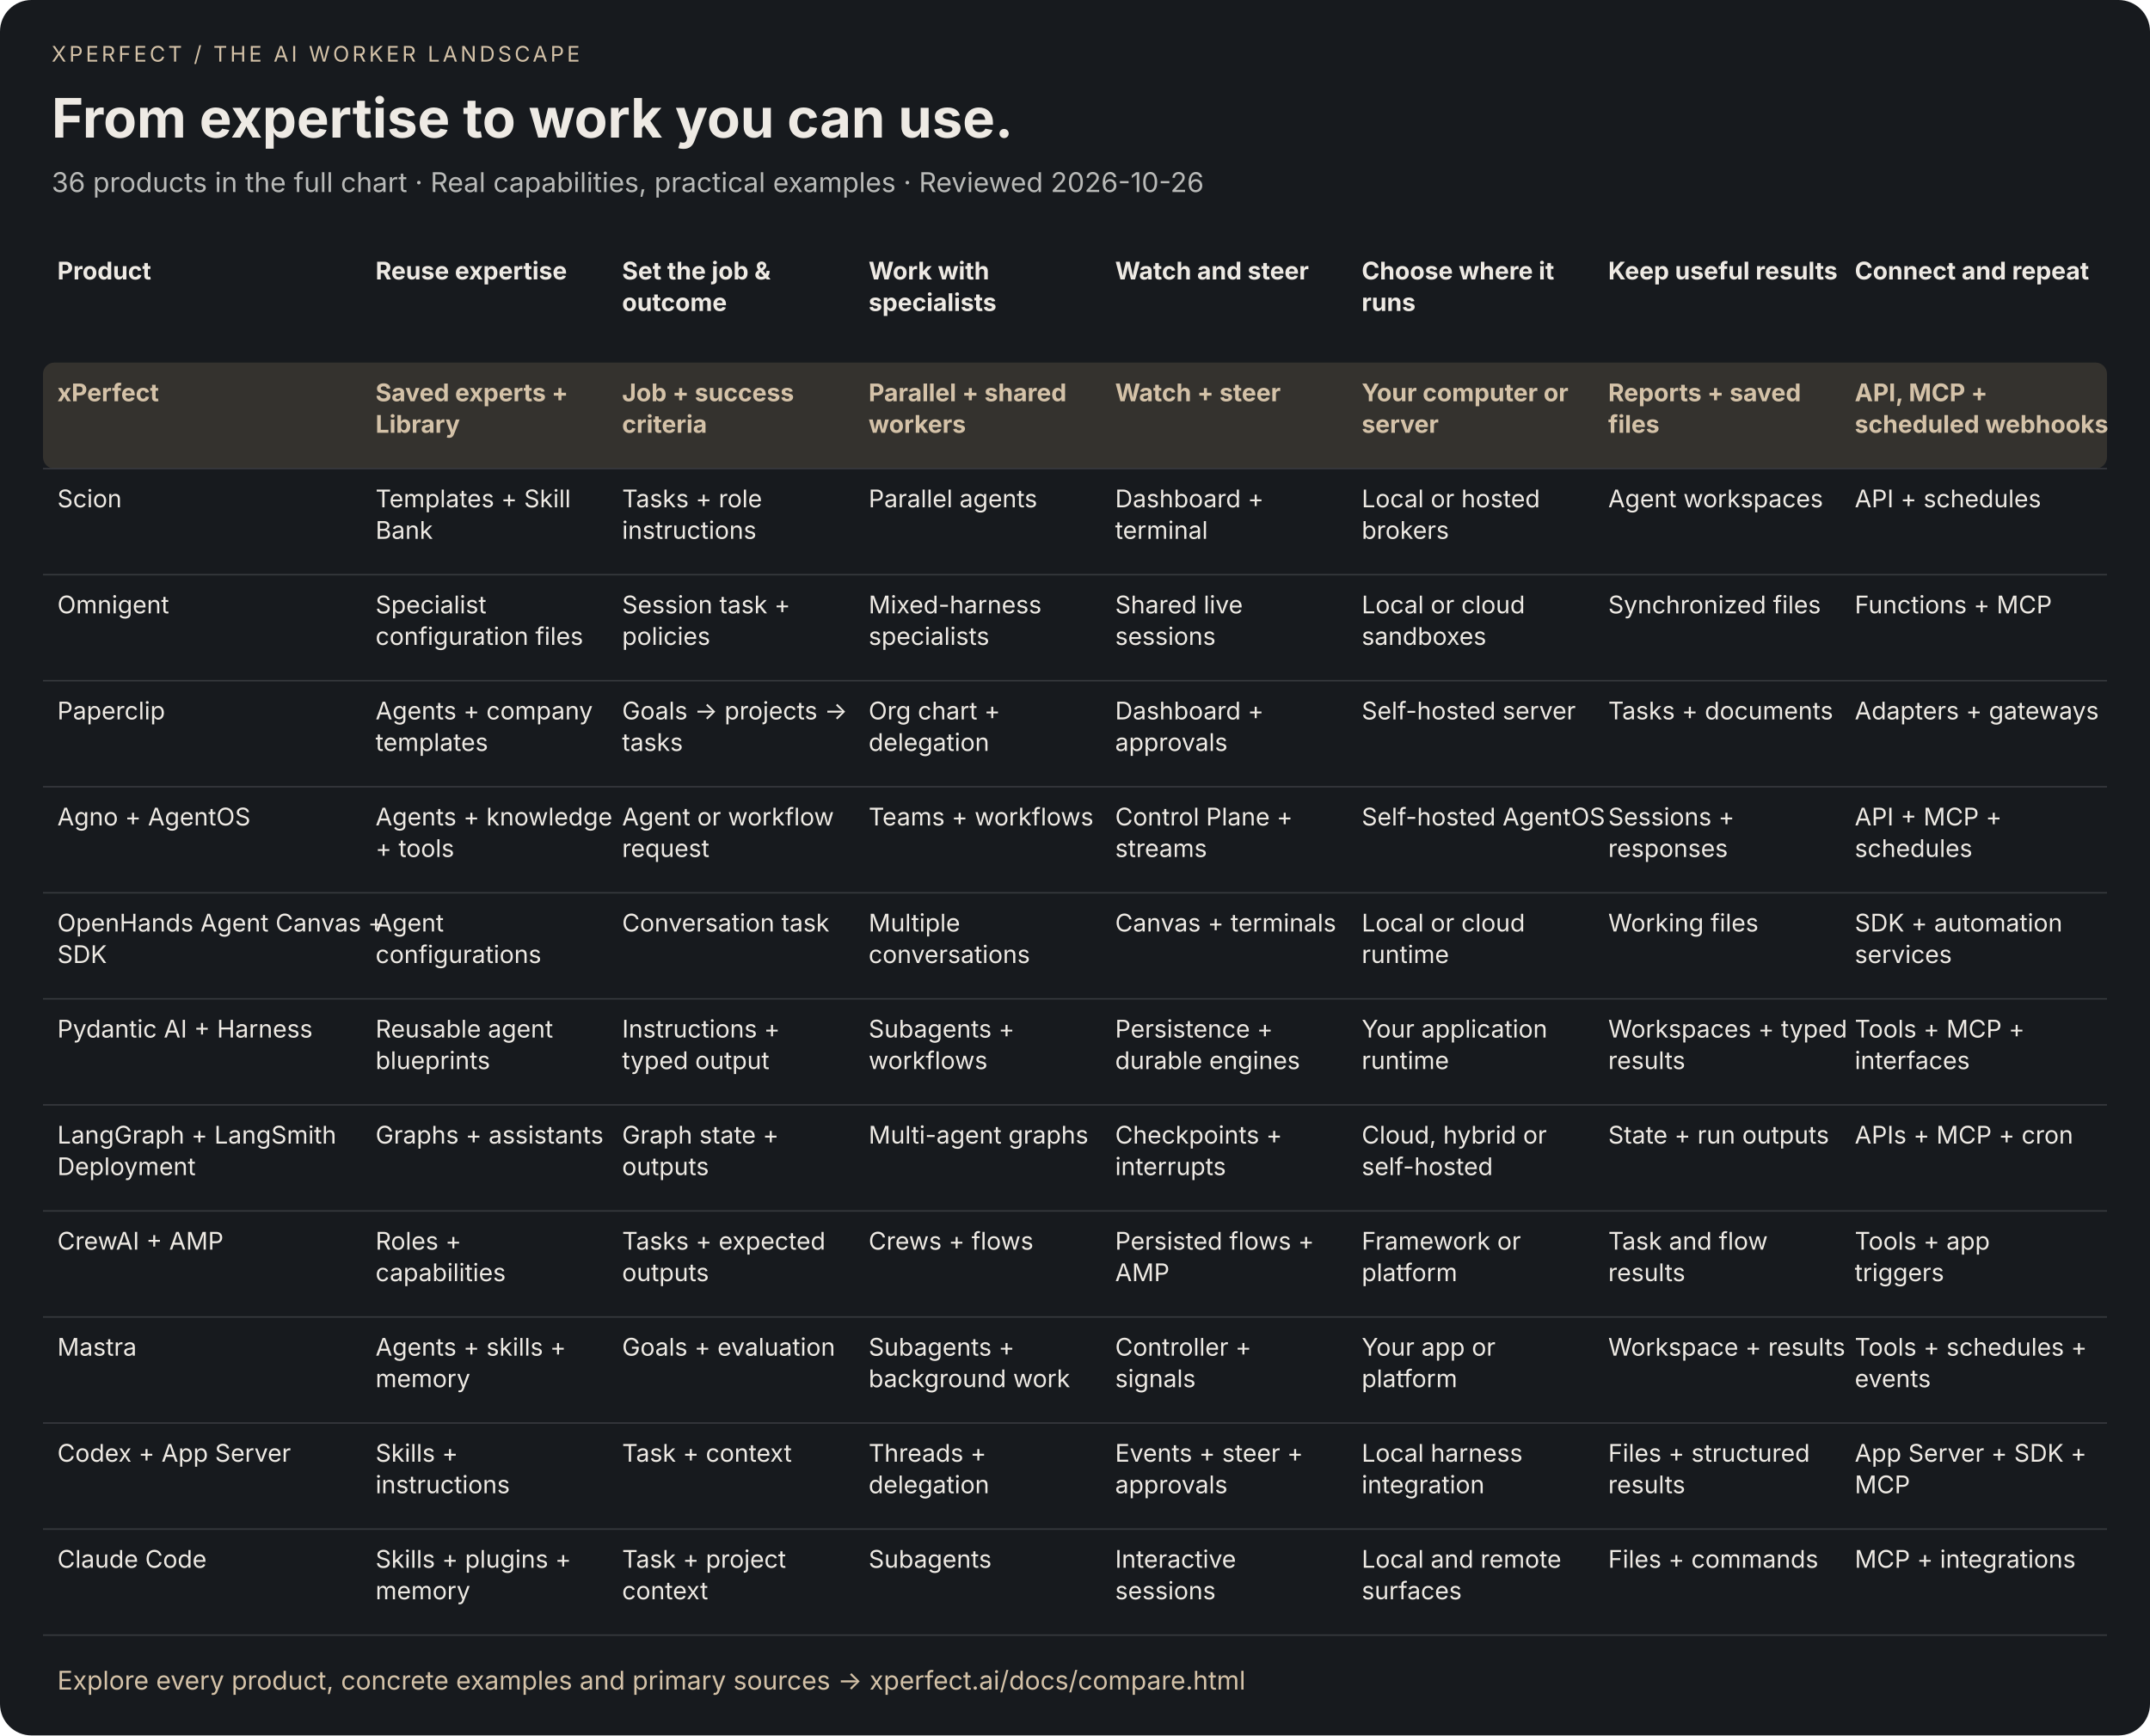
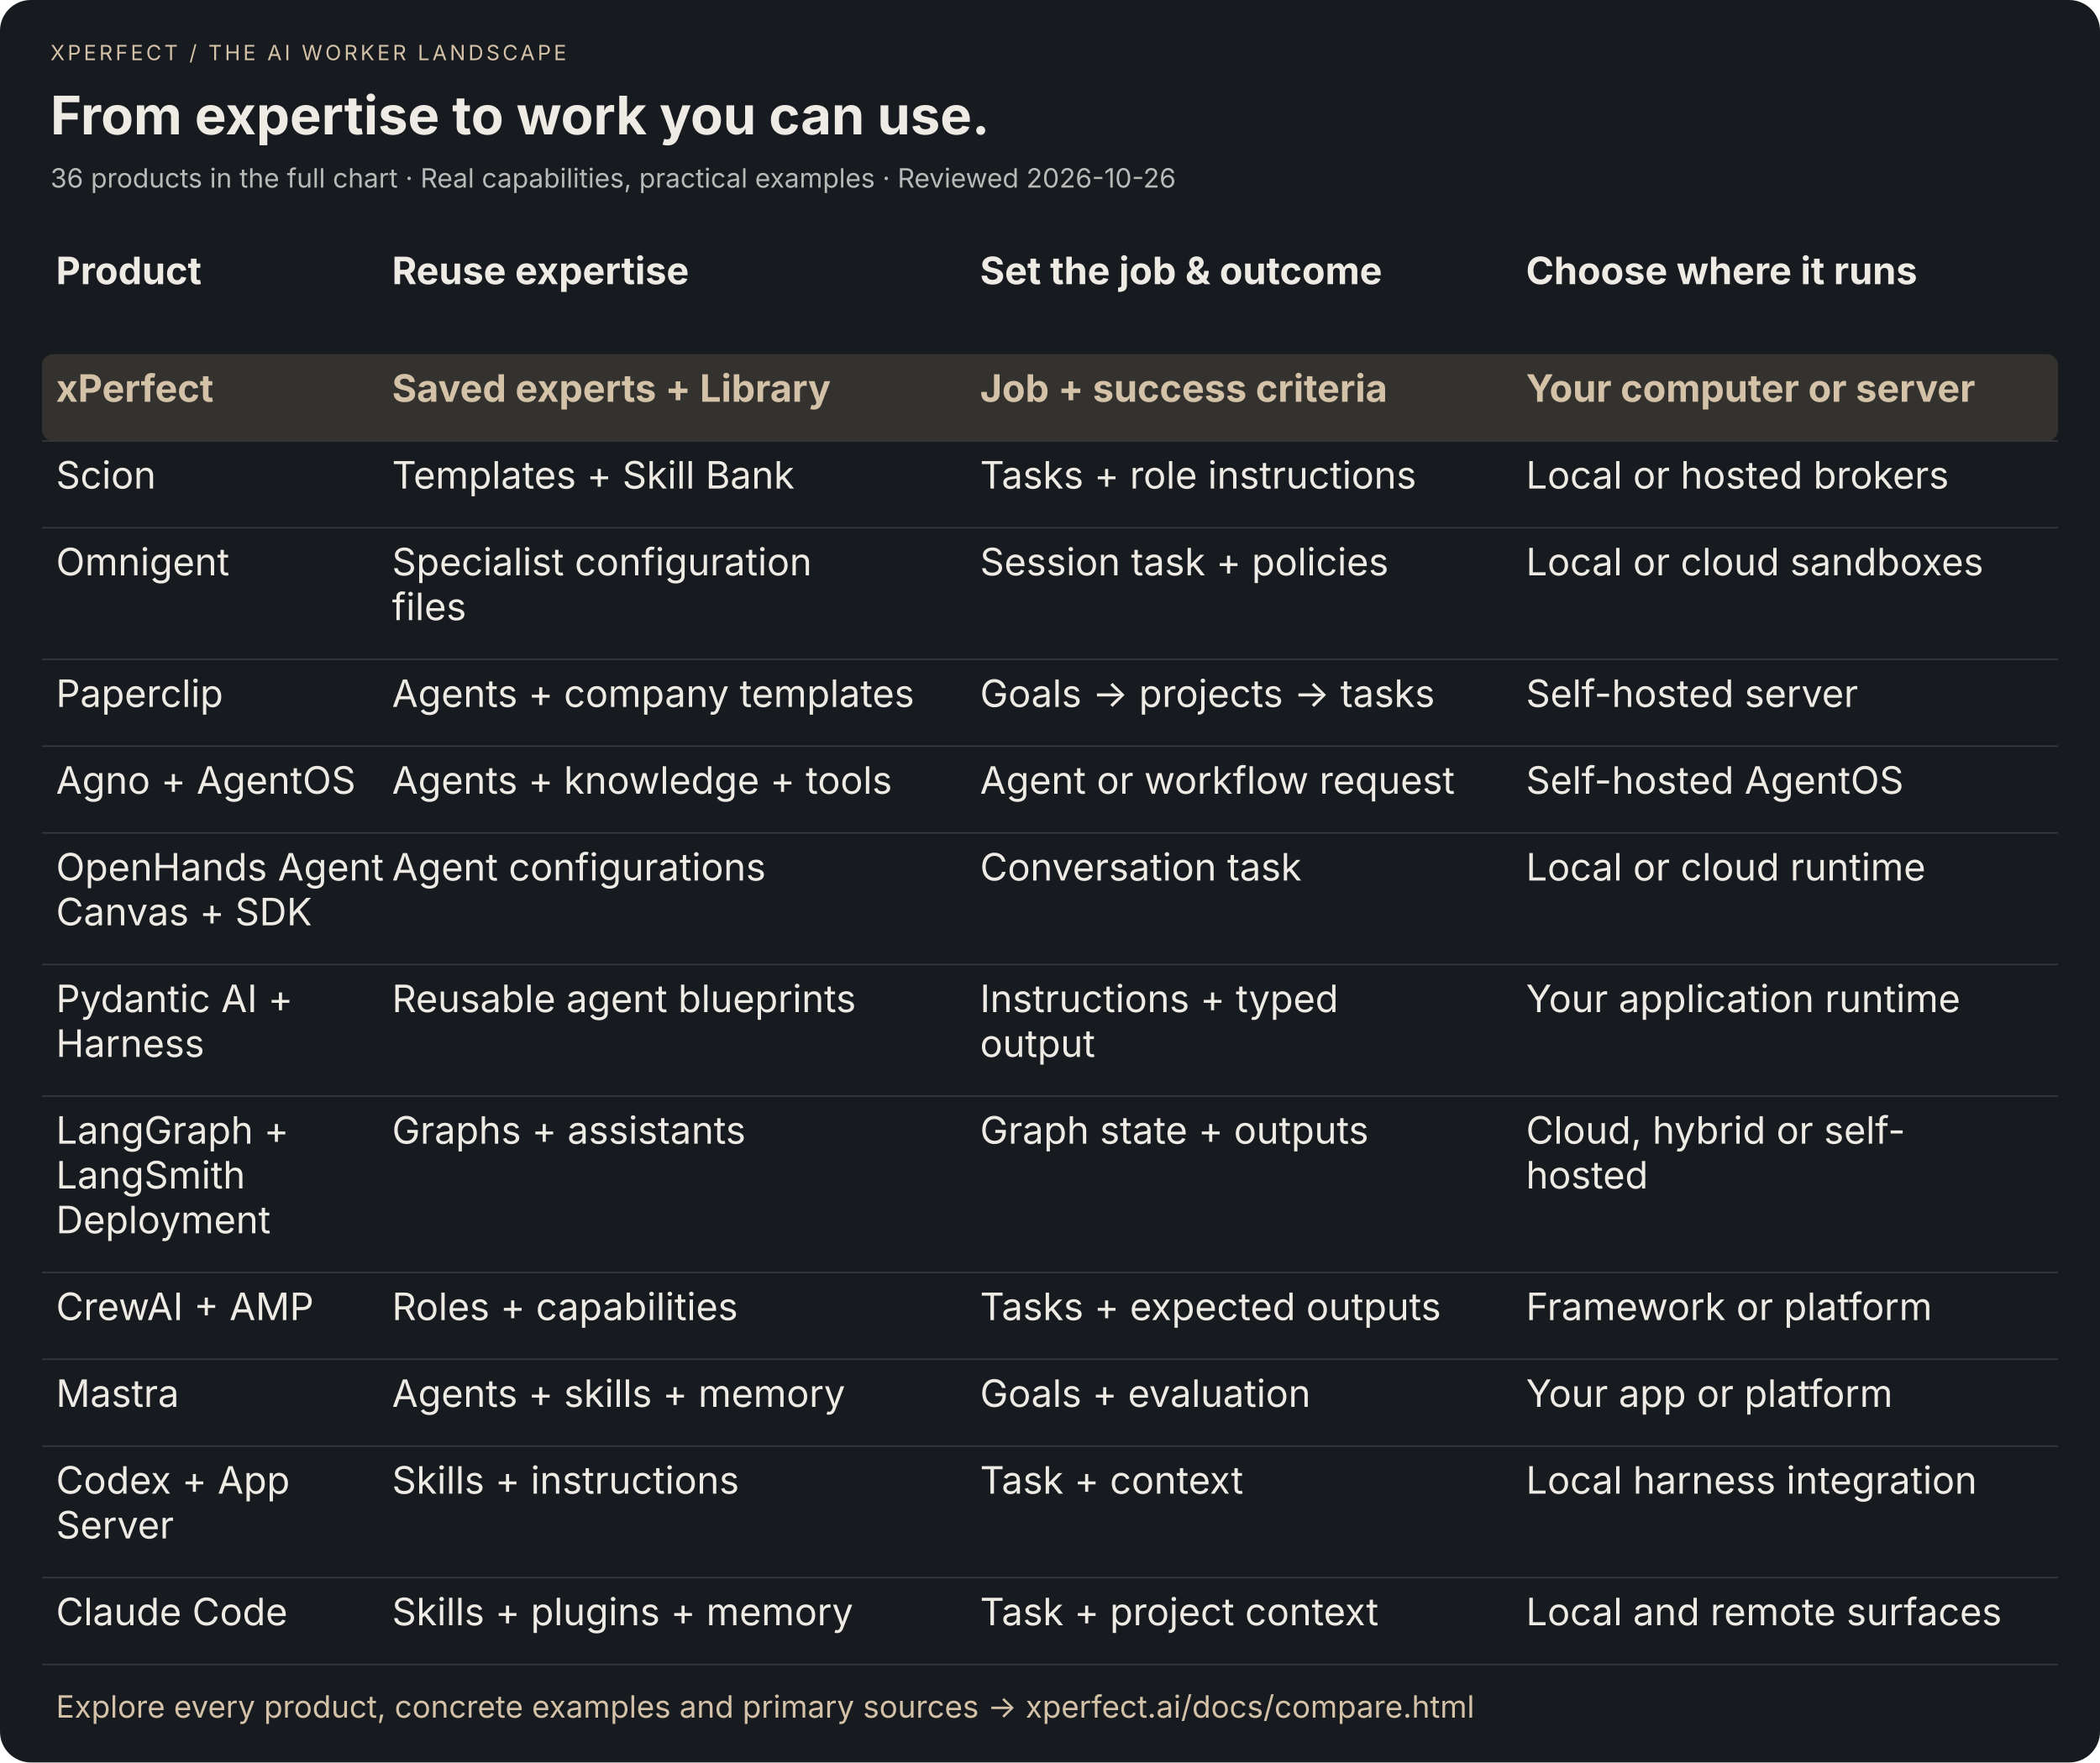
- <svg xmlns="http://www.w3.org/2000/svg" width="1500" viewBox="0 0 1500 1211" role="img" aria-labelledby="title desc">
+ <svg xmlns="http://www.w3.org/2000/svg" width="1500" viewBox="0 0 1500 1259" role="img" aria-labelledby="title desc">
  <style>text{font-family:Inter,Segoe UI,Arial,sans-serif;fill:#eeeae4}.muted{fill:#b9bab8}.accent{fill:#d4c2a8}</style>
-   <rect width="1500" height="1211" rx="22" fill="#171a1e" />
+   <rect width="1500" height="1259" rx="22" fill="#171a1e" />
  <text x="36" y="43" font-size="15" letter-spacing="2" class="accent">XPERFECT / THE AI WORKER LANDSCAPE</text>
  <text x="36" y="96" font-size="38" font-weight="700">From expertise to work you can use.</text>
  <text x="36" y="134" font-size="19" class="muted">36 products in the full chart · Real capabilities, practical examples · Reviewed 2026-10-26</text>
-   <text x="40" y="195" font-size="17" font-weight="700">Product</text>
-   <text x="262" y="195" font-size="17" font-weight="700">Reuse expertise</text>
-   <text x="434" y="195" font-size="17" font-weight="700">Set the job &amp;</text>
-   <text x="434" y="217" font-size="17" font-weight="700">outcome</text>
-   <text x="606" y="195" font-size="17" font-weight="700">Work with</text>
-   <text x="606" y="217" font-size="17" font-weight="700">specialists</text>
-   <text x="778" y="195" font-size="17" font-weight="700">Watch and steer</text>
-   <text x="950" y="195" font-size="17" font-weight="700">Choose where it</text>
-   <text x="950" y="217" font-size="17" font-weight="700">runs</text>
-   <text x="1122" y="195" font-size="17" font-weight="700">Keep useful results</text>
-   <text x="1294" y="195" font-size="17" font-weight="700">Connect and repeat</text>
-   <rect x="30" y="253" width="1440" height="74" rx="8" fill="#34322e" />
-   <text x="40" y="280" font-size="17" font-weight="700" class="accent">xPerfect</text>
-   <text x="262" y="280" font-size="17" font-weight="700" class="accent">Saved experts +</text>
-   <text x="262" y="302" font-size="17" font-weight="700" class="accent">Library</text>
-   <text x="434" y="280" font-size="17" font-weight="700" class="accent">Job + success</text>
-   <text x="434" y="302" font-size="17" font-weight="700" class="accent">criteria</text>
-   <text x="606" y="280" font-size="17" font-weight="700" class="accent">Parallel + shared</text>
-   <text x="606" y="302" font-size="17" font-weight="700" class="accent">workers</text>
-   <text x="778" y="280" font-size="17" font-weight="700" class="accent">Watch + steer</text>
-   <text x="950" y="280" font-size="17" font-weight="700" class="accent">Your computer or</text>
-   <text x="950" y="302" font-size="17" font-weight="700" class="accent">server</text>
-   <text x="1122" y="280" font-size="17" font-weight="700" class="accent">Reports + saved</text>
-   <text x="1122" y="302" font-size="17" font-weight="700" class="accent">files</text>
-   <text x="1294" y="280" font-size="17" font-weight="700" class="accent">API, MCP +</text>
-   <text x="1294" y="302" font-size="17" font-weight="700" class="accent">scheduled webhooks</text>
-   <path d="M30 327H1470" stroke="#373a3e" />
-   <text x="40" y="354" font-size="17">Scion</text>
-   <text x="262" y="354" font-size="17">Templates + Skill</text>
-   <text x="262" y="376" font-size="17">Bank</text>
-   <text x="434" y="354" font-size="17">Tasks + role</text>
-   <text x="434" y="376" font-size="17">instructions</text>
-   <text x="606" y="354" font-size="17">Parallel agents</text>
-   <text x="778" y="354" font-size="17">Dashboard +</text>
-   <text x="778" y="376" font-size="17">terminal</text>
-   <text x="950" y="354" font-size="17">Local or hosted</text>
-   <text x="950" y="376" font-size="17">brokers</text>
-   <text x="1122" y="354" font-size="17">Agent workspaces</text>
-   <text x="1294" y="354" font-size="17">API + schedules</text>
-   <path d="M30 401H1470" stroke="#373a3e" />
-   <text x="40" y="428" font-size="17">Omnigent</text>
-   <text x="262" y="428" font-size="17">Specialist</text>
-   <text x="262" y="450" font-size="17">configuration files</text>
-   <text x="434" y="428" font-size="17">Session task +</text>
-   <text x="434" y="450" font-size="17">policies</text>
-   <text x="606" y="428" font-size="17">Mixed-harness</text>
-   <text x="606" y="450" font-size="17">specialists</text>
-   <text x="778" y="428" font-size="17">Shared live</text>
-   <text x="778" y="450" font-size="17">sessions</text>
-   <text x="950" y="428" font-size="17">Local or cloud</text>
-   <text x="950" y="450" font-size="17">sandboxes</text>
-   <text x="1122" y="428" font-size="17">Synchronized files</text>
-   <text x="1294" y="428" font-size="17">Functions + MCP</text>
-   <path d="M30 475H1470" stroke="#373a3e" />
-   <text x="40" y="502" font-size="17">Paperclip</text>
-   <text x="262" y="502" font-size="17">Agents + company</text>
-   <text x="262" y="524" font-size="17">templates</text>
-   <text x="434" y="502" font-size="17">Goals → projects →</text>
-   <text x="434" y="524" font-size="17">tasks</text>
-   <text x="606" y="502" font-size="17">Org chart +</text>
-   <text x="606" y="524" font-size="17">delegation</text>
-   <text x="778" y="502" font-size="17">Dashboard +</text>
-   <text x="778" y="524" font-size="17">approvals</text>
-   <text x="950" y="502" font-size="17">Self-hosted server</text>
-   <text x="1122" y="502" font-size="17">Tasks + documents</text>
-   <text x="1294" y="502" font-size="17">Adapters + gateways</text>
-   <path d="M30 549H1470" stroke="#373a3e" />
-   <text x="40" y="576" font-size="17">Agno + AgentOS</text>
-   <text x="262" y="576" font-size="17">Agents + knowledge</text>
-   <text x="262" y="598" font-size="17">+ tools</text>
-   <text x="434" y="576" font-size="17">Agent or workflow</text>
-   <text x="434" y="598" font-size="17">request</text>
-   <text x="606" y="576" font-size="17">Teams + workflows</text>
-   <text x="778" y="576" font-size="17">Control Plane +</text>
-   <text x="778" y="598" font-size="17">streams</text>
-   <text x="950" y="576" font-size="17">Self-hosted AgentOS</text>
-   <text x="1122" y="576" font-size="17">Sessions +</text>
-   <text x="1122" y="598" font-size="17">responses</text>
-   <text x="1294" y="576" font-size="17">API + MCP +</text>
-   <text x="1294" y="598" font-size="17">schedules</text>
-   <path d="M30 623H1470" stroke="#373a3e" />
-   <text x="40" y="650" font-size="17">OpenHands Agent Canvas +</text>
-   <text x="40" y="672" font-size="17">SDK</text>
-   <text x="262" y="650" font-size="17">Agent</text>
-   <text x="262" y="672" font-size="17">configurations</text>
-   <text x="434" y="650" font-size="17">Conversation task</text>
-   <text x="606" y="650" font-size="17">Multiple</text>
-   <text x="606" y="672" font-size="17">conversations</text>
-   <text x="778" y="650" font-size="17">Canvas + terminals</text>
-   <text x="950" y="650" font-size="17">Local or cloud</text>
-   <text x="950" y="672" font-size="17">runtime</text>
-   <text x="1122" y="650" font-size="17">Working files</text>
-   <text x="1294" y="650" font-size="17">SDK + automation</text>
-   <text x="1294" y="672" font-size="17">services</text>
-   <path d="M30 697H1470" stroke="#373a3e" />
-   <text x="40" y="724" font-size="17">Pydantic AI + Harness</text>
-   <text x="262" y="724" font-size="17">Reusable agent</text>
-   <text x="262" y="746" font-size="17">blueprints</text>
-   <text x="434" y="724" font-size="17">Instructions +</text>
-   <text x="434" y="746" font-size="17">typed output</text>
-   <text x="606" y="724" font-size="17">Subagents +</text>
-   <text x="606" y="746" font-size="17">workflows</text>
-   <text x="778" y="724" font-size="17">Persistence +</text>
-   <text x="778" y="746" font-size="17">durable engines</text>
-   <text x="950" y="724" font-size="17">Your application</text>
-   <text x="950" y="746" font-size="17">runtime</text>
-   <text x="1122" y="724" font-size="17">Workspaces + typed</text>
-   <text x="1122" y="746" font-size="17">results</text>
-   <text x="1294" y="724" font-size="17">Tools + MCP +</text>
-   <text x="1294" y="746" font-size="17">interfaces</text>
-   <path d="M30 771H1470" stroke="#373a3e" />
-   <text x="40" y="798" font-size="17">LangGraph + LangSmith</text>
-   <text x="40" y="820" font-size="17">Deployment</text>
-   <text x="262" y="798" font-size="17">Graphs + assistants</text>
-   <text x="434" y="798" font-size="17">Graph state +</text>
-   <text x="434" y="820" font-size="17">outputs</text>
-   <text x="606" y="798" font-size="17">Multi-agent graphs</text>
-   <text x="778" y="798" font-size="17">Checkpoints +</text>
-   <text x="778" y="820" font-size="17">interrupts</text>
-   <text x="950" y="798" font-size="17">Cloud, hybrid or</text>
-   <text x="950" y="820" font-size="17">self-hosted</text>
-   <text x="1122" y="798" font-size="17">State + run outputs</text>
-   <text x="1294" y="798" font-size="17">APIs + MCP + cron</text>
-   <path d="M30 845H1470" stroke="#373a3e" />
-   <text x="40" y="872" font-size="17">CrewAI + AMP</text>
-   <text x="262" y="872" font-size="17">Roles +</text>
-   <text x="262" y="894" font-size="17">capabilities</text>
-   <text x="434" y="872" font-size="17">Tasks + expected</text>
-   <text x="434" y="894" font-size="17">outputs</text>
-   <text x="606" y="872" font-size="17">Crews + flows</text>
-   <text x="778" y="872" font-size="17">Persisted flows +</text>
-   <text x="778" y="894" font-size="17">AMP</text>
-   <text x="950" y="872" font-size="17">Framework or</text>
-   <text x="950" y="894" font-size="17">platform</text>
-   <text x="1122" y="872" font-size="17">Task and flow</text>
-   <text x="1122" y="894" font-size="17">results</text>
-   <text x="1294" y="872" font-size="17">Tools + app</text>
-   <text x="1294" y="894" font-size="17">triggers</text>
-   <path d="M30 919H1470" stroke="#373a3e" />
-   <text x="40" y="946" font-size="17">Mastra</text>
-   <text x="262" y="946" font-size="17">Agents + skills +</text>
-   <text x="262" y="968" font-size="17">memory</text>
-   <text x="434" y="946" font-size="17">Goals + evaluation</text>
-   <text x="606" y="946" font-size="17">Subagents +</text>
-   <text x="606" y="968" font-size="17">background work</text>
-   <text x="778" y="946" font-size="17">Controller +</text>
-   <text x="778" y="968" font-size="17">signals</text>
-   <text x="950" y="946" font-size="17">Your app or</text>
-   <text x="950" y="968" font-size="17">platform</text>
-   <text x="1122" y="946" font-size="17">Workspace + results</text>
-   <text x="1294" y="946" font-size="17">Tools + schedules +</text>
-   <text x="1294" y="968" font-size="17">events</text>
-   <path d="M30 993H1470" stroke="#373a3e" />
-   <text x="40" y="1020" font-size="17">Codex + App Server</text>
-   <text x="262" y="1020" font-size="17">Skills +</text>
-   <text x="262" y="1042" font-size="17">instructions</text>
-   <text x="434" y="1020" font-size="17">Task + context</text>
-   <text x="606" y="1020" font-size="17">Threads +</text>
-   <text x="606" y="1042" font-size="17">delegation</text>
-   <text x="778" y="1020" font-size="17">Events + steer +</text>
-   <text x="778" y="1042" font-size="17">approvals</text>
-   <text x="950" y="1020" font-size="17">Local harness</text>
-   <text x="950" y="1042" font-size="17">integration</text>
-   <text x="1122" y="1020" font-size="17">Files + structured</text>
-   <text x="1122" y="1042" font-size="17">results</text>
-   <text x="1294" y="1020" font-size="17">App Server + SDK +</text>
-   <text x="1294" y="1042" font-size="17">MCP</text>
-   <path d="M30 1067H1470" stroke="#373a3e" />
-   <text x="40" y="1094" font-size="17">Claude Code</text>
-   <text x="262" y="1094" font-size="17">Skills + plugins +</text>
-   <text x="262" y="1116" font-size="17">memory</text>
-   <text x="434" y="1094" font-size="17">Task + project</text>
-   <text x="434" y="1116" font-size="17">context</text>
-   <text x="606" y="1094" font-size="17">Subagents</text>
-   <text x="778" y="1094" font-size="17">Interactive</text>
-   <text x="778" y="1116" font-size="17">sessions</text>
-   <text x="950" y="1094" font-size="17">Local and remote</text>
-   <text x="950" y="1116" font-size="17">surfaces</text>
-   <text x="1122" y="1094" font-size="17">Files + commands</text>
-   <text x="1294" y="1094" font-size="17">MCP + integrations</text>
-   <path d="M30 1141H1470" stroke="#373a3e" />
-   <text x="40" y="1179" font-size="18" class="accent">Explore every product, concrete examples and primary sources → xperfect.ai/docs/compare.html</text>
+   <text x="40" y="203" font-size="27" font-weight="700">Product</text>
+   <text x="280" y="203" font-size="27" font-weight="700">Reuse expertise</text>
+   <text x="700" y="203" font-size="27" font-weight="700">Set the job &amp; outcome</text>
+   <text x="1090" y="203" font-size="27" font-weight="700">Choose where it runs</text>
+   <rect x="30" y="253" width="1440" height="62" rx="8" fill="#34322e" />
+   <text x="40" y="287" font-size="27" font-weight="700" class="accent">xPerfect</text>
+   <text x="280" y="287" font-size="27" font-weight="700" class="accent">Saved experts + Library</text>
+   <text x="700" y="287" font-size="27" font-weight="700" class="accent">Job + success criteria</text>
+   <text x="1090" y="287" font-size="27" font-weight="700" class="accent">Your computer or server</text>
+   <path d="M30 315H1470" stroke="#373a3e" />
+   <text x="40" y="349" font-size="27">Scion</text>
+   <text x="280" y="349" font-size="27">Templates + Skill Bank</text>
+   <text x="700" y="349" font-size="27">Tasks + role instructions</text>
+   <text x="1090" y="349" font-size="27">Local or hosted brokers</text>
+   <path d="M30 377H1470" stroke="#373a3e" />
+   <text x="40" y="411" font-size="27">Omnigent</text>
+   <text x="280" y="411" font-size="27">Specialist configuration</text>
+   <text x="280" y="443" font-size="27">files</text>
+   <text x="700" y="411" font-size="27">Session task + policies</text>
+   <text x="1090" y="411" font-size="27">Local or cloud sandboxes</text>
+   <path d="M30 471H1470" stroke="#373a3e" />
+   <text x="40" y="505" font-size="27">Paperclip</text>
+   <text x="280" y="505" font-size="27">Agents + company templates</text>
+   <text x="700" y="505" font-size="27">Goals → projects → tasks</text>
+   <text x="1090" y="505" font-size="27">Self-hosted server</text>
+   <path d="M30 533H1470" stroke="#373a3e" />
+   <text x="40" y="567" font-size="27">Agno + AgentOS</text>
+   <text x="280" y="567" font-size="27">Agents + knowledge + tools</text>
+   <text x="700" y="567" font-size="27">Agent or workflow request</text>
+   <text x="1090" y="567" font-size="27">Self-hosted AgentOS</text>
+   <path d="M30 595H1470" stroke="#373a3e" />
+   <text x="40" y="629" font-size="27">OpenHands Agent</text>
+   <text x="40" y="661" font-size="27">Canvas + SDK</text>
+   <text x="280" y="629" font-size="27">Agent configurations</text>
+   <text x="700" y="629" font-size="27">Conversation task</text>
+   <text x="1090" y="629" font-size="27">Local or cloud runtime</text>
+   <path d="M30 689H1470" stroke="#373a3e" />
+   <text x="40" y="723" font-size="27">Pydantic AI +</text>
+   <text x="40" y="755" font-size="27">Harness</text>
+   <text x="280" y="723" font-size="27">Reusable agent blueprints</text>
+   <text x="700" y="723" font-size="27">Instructions + typed</text>
+   <text x="700" y="755" font-size="27">output</text>
+   <text x="1090" y="723" font-size="27">Your application runtime</text>
+   <path d="M30 783H1470" stroke="#373a3e" />
+   <text x="40" y="817" font-size="27">LangGraph +</text>
+   <text x="40" y="849" font-size="27">LangSmith</text>
+   <text x="40" y="881" font-size="27">Deployment</text>
+   <text x="280" y="817" font-size="27">Graphs + assistants</text>
+   <text x="700" y="817" font-size="27">Graph state + outputs</text>
+   <text x="1090" y="817" font-size="27">Cloud, hybrid or self-</text>
+   <text x="1090" y="849" font-size="27">hosted</text>
+   <path d="M30 909H1470" stroke="#373a3e" />
+   <text x="40" y="943" font-size="27">CrewAI + AMP</text>
+   <text x="280" y="943" font-size="27">Roles + capabilities</text>
+   <text x="700" y="943" font-size="27">Tasks + expected outputs</text>
+   <text x="1090" y="943" font-size="27">Framework or platform</text>
+   <path d="M30 971H1470" stroke="#373a3e" />
+   <text x="40" y="1005" font-size="27">Mastra</text>
+   <text x="280" y="1005" font-size="27">Agents + skills + memory</text>
+   <text x="700" y="1005" font-size="27">Goals + evaluation</text>
+   <text x="1090" y="1005" font-size="27">Your app or platform</text>
+   <path d="M30 1033H1470" stroke="#373a3e" />
+   <text x="40" y="1067" font-size="27">Codex + App</text>
+   <text x="40" y="1099" font-size="27">Server</text>
+   <text x="280" y="1067" font-size="27">Skills + instructions</text>
+   <text x="700" y="1067" font-size="27">Task + context</text>
+   <text x="1090" y="1067" font-size="27">Local harness integration</text>
+   <path d="M30 1127H1470" stroke="#373a3e" />
+   <text x="40" y="1161" font-size="27">Claude Code</text>
+   <text x="280" y="1161" font-size="27">Skills + plugins + memory</text>
+   <text x="700" y="1161" font-size="27">Task + project context</text>
+   <text x="1090" y="1161" font-size="27">Local and remote surfaces</text>
+   <path d="M30 1189H1470" stroke="#373a3e" />
+   <text x="40" y="1227" font-size="22" class="accent">Explore every product, concrete examples and primary sources → xperfect.ai/docs/compare.html</text>
</svg>
